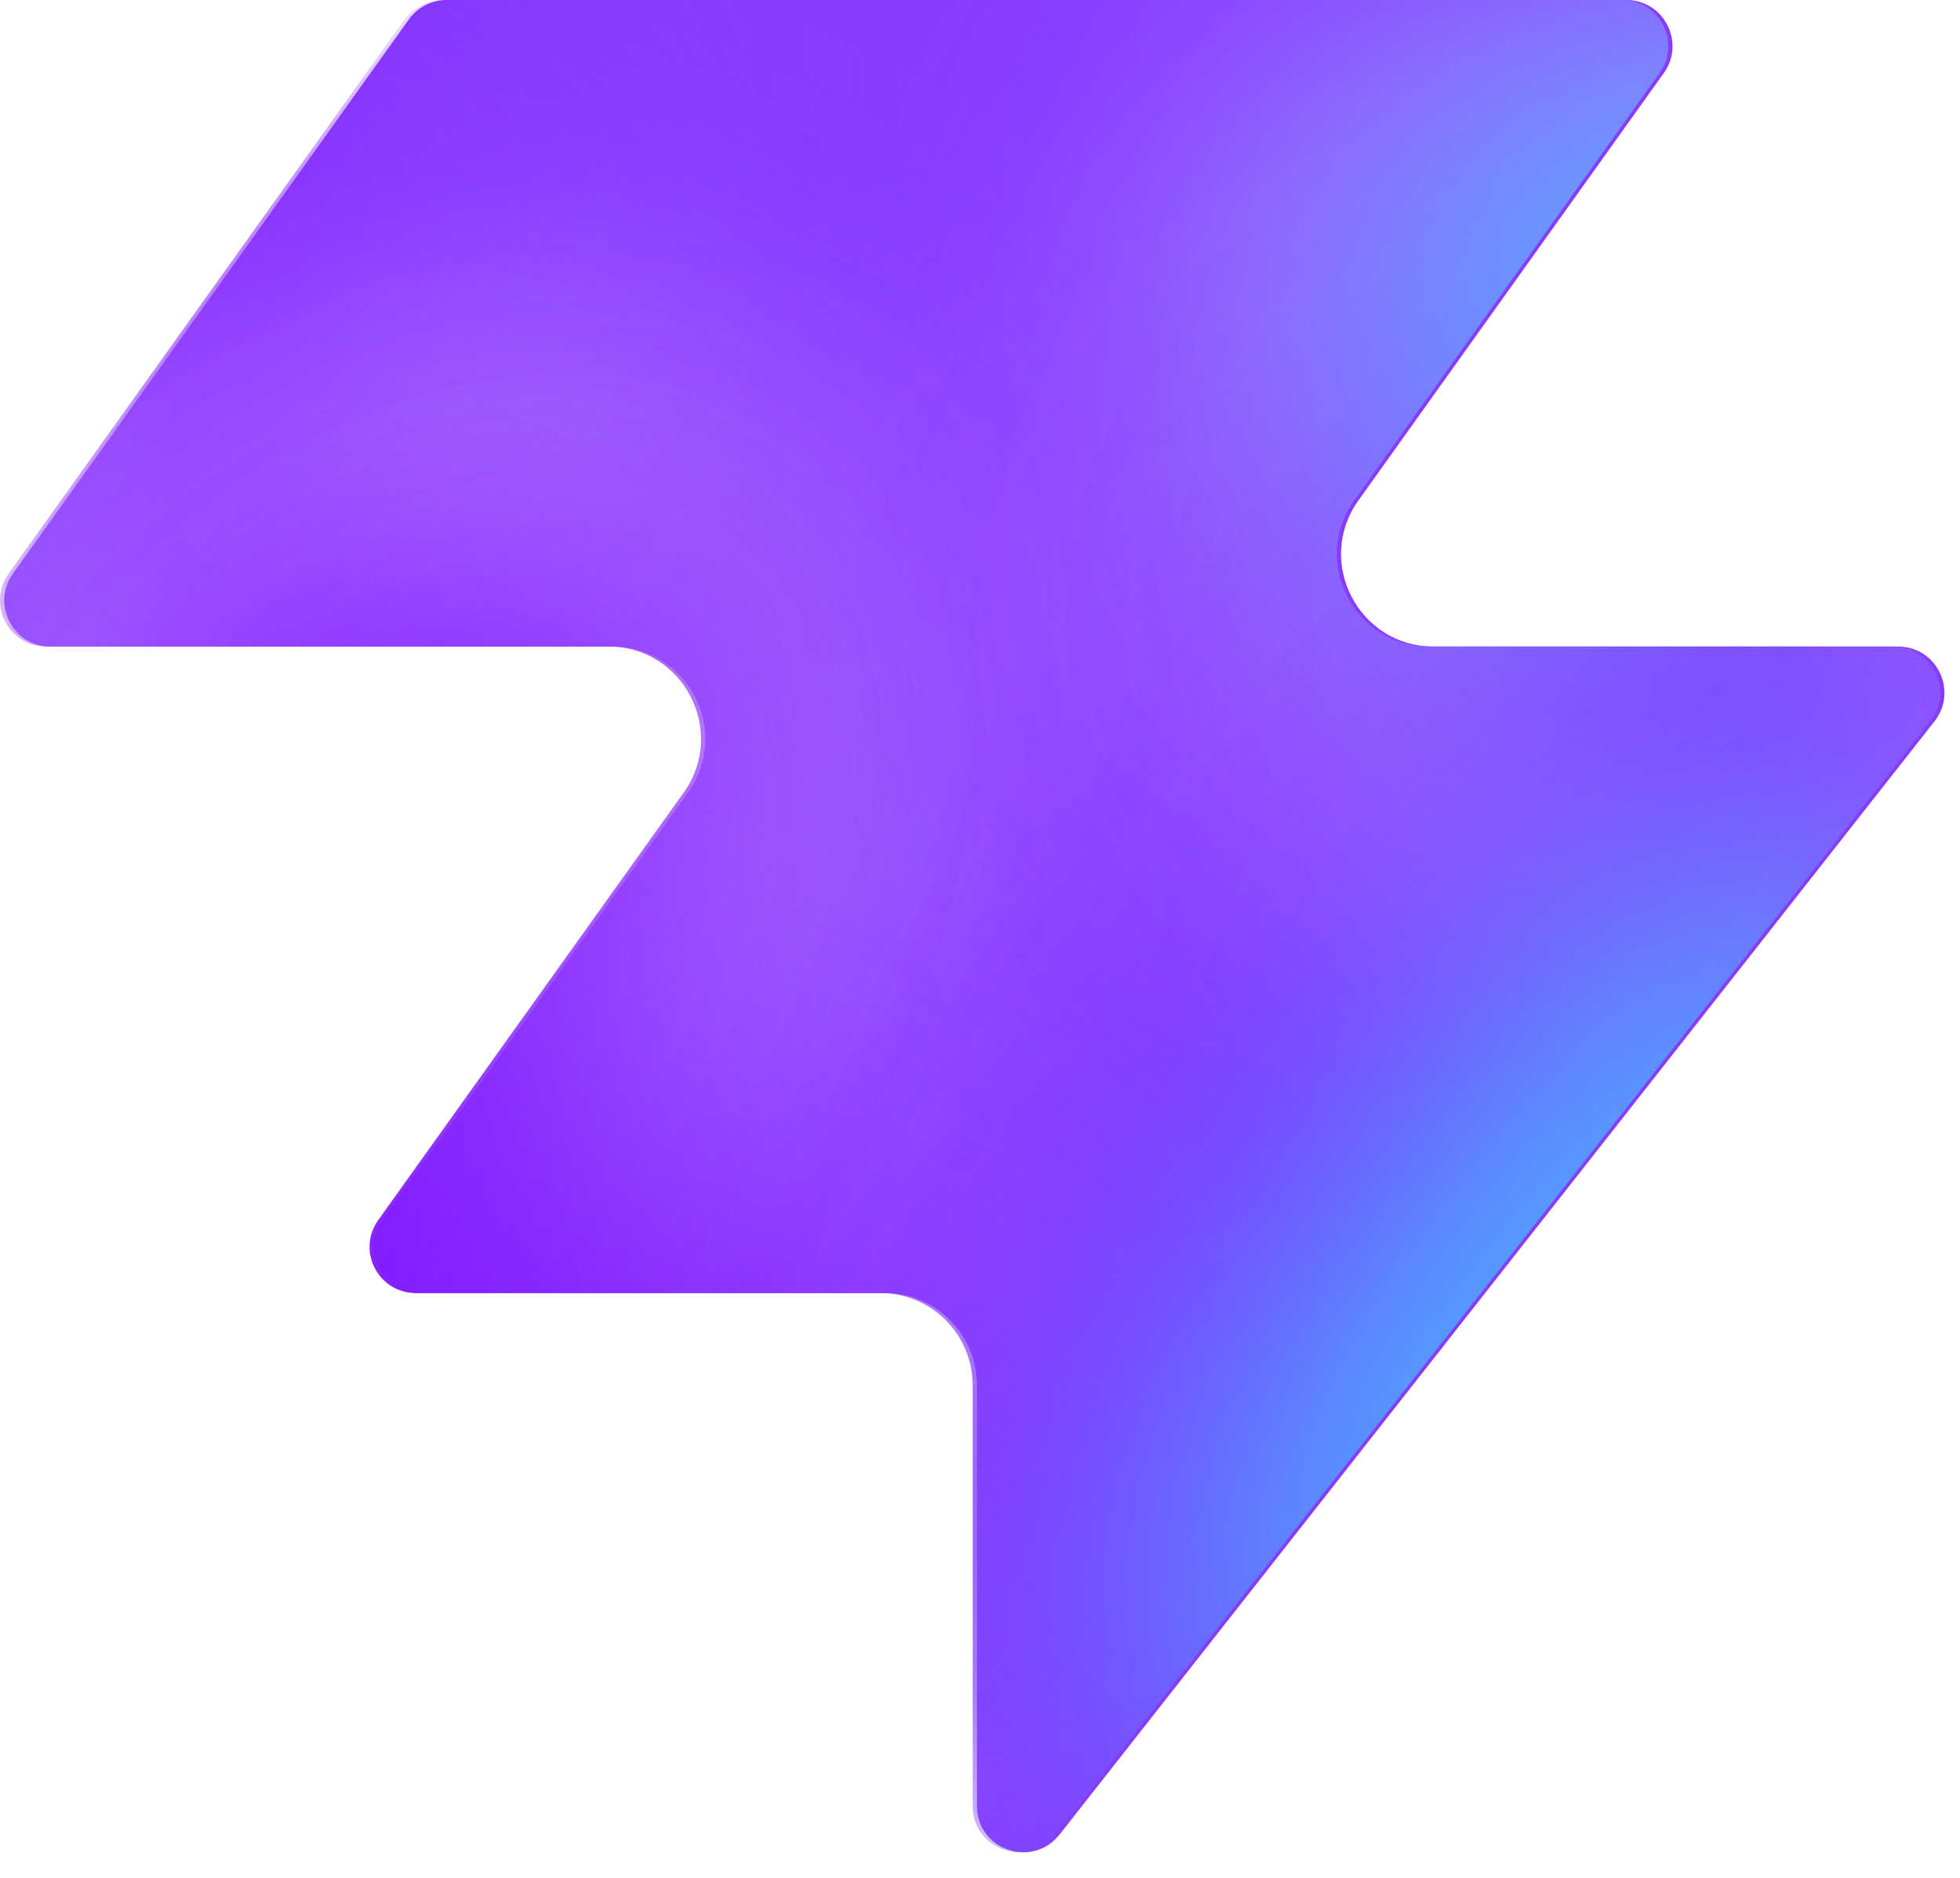
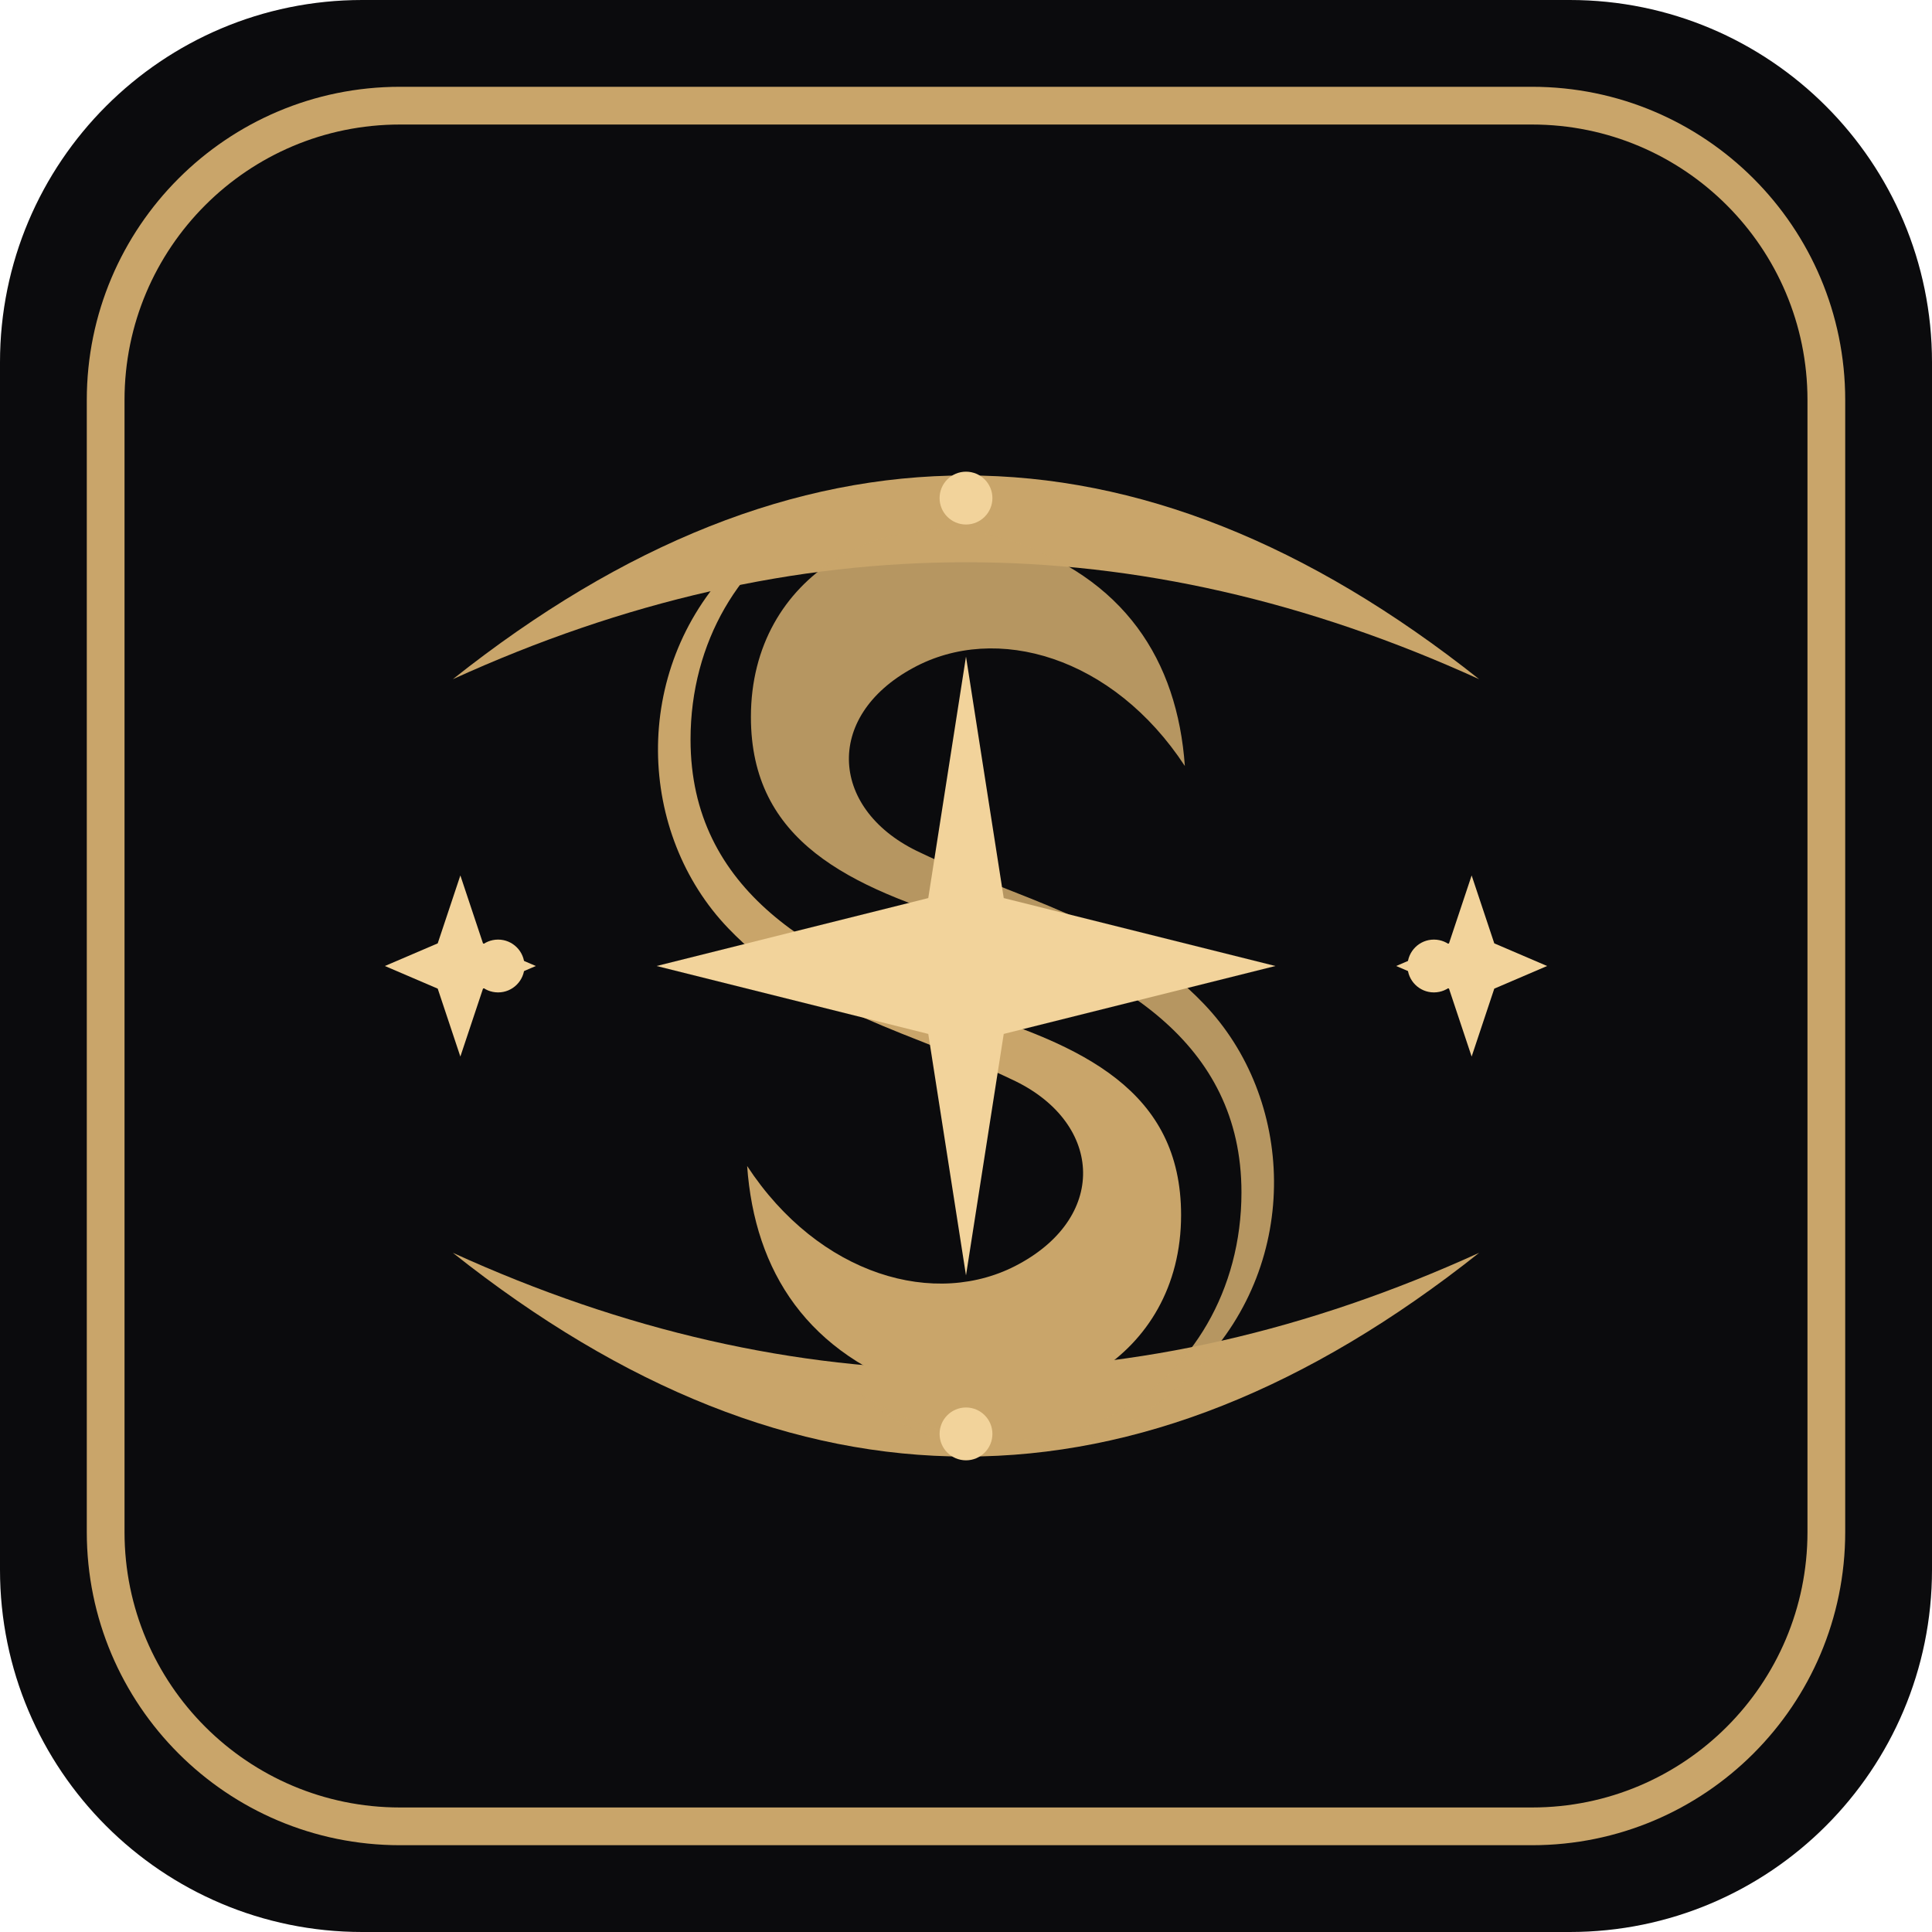
- <svg xmlns="http://www.w3.org/2000/svg" width="48" height="46" fill="none" viewBox="0 0 48 46">
-   <path fill="#863bff" d="M25.946 44.938c-.664.845-2.021.375-2.021-.698V33.937a2.26 2.26 0 0 0-2.262-2.262H10.287c-.92 0-1.456-1.04-.92-1.788l7.48-10.471c1.07-1.497 0-3.578-1.842-3.578H1.237c-.92 0-1.456-1.04-.92-1.788L10.013.474c.214-.297.556-.474.92-.474h28.894c.92 0 1.456 1.04.92 1.788l-7.48 10.471c-1.07 1.498 0 3.579 1.842 3.579h11.377c.943 0 1.473 1.088.89 1.83L25.947 44.94z" style="fill:#863bff;fill:color(display-p3 .525 .23 1);fill-opacity:1" />
-   <mask id="a" width="48" height="46" x="0" y="0" maskUnits="userSpaceOnUse" style="mask-type:alpha">
-     <path fill="#000" d="M25.842 44.938c-.664.844-2.021.375-2.021-.698V33.937a2.26 2.26 0 0 0-2.262-2.262H10.183c-.92 0-1.456-1.04-.92-1.788l7.48-10.471c1.07-1.498 0-3.579-1.842-3.579H1.133c-.92 0-1.456-1.04-.92-1.787L9.91.473c.214-.297.556-.474.92-.474h28.894c.92 0 1.456 1.04.92 1.788l-7.48 10.471c-1.07 1.498 0 3.578 1.842 3.578h11.377c.943 0 1.473 1.088.89 1.832L25.843 44.94z" style="fill:#000;fill-opacity:1" />
-   </mask>
-   <g mask="url(#a)">
-     <g filter="url(#b)">
-       <ellipse cx="5.508" cy="14.704" fill="#ede6ff" rx="5.508" ry="14.704" style="fill:#ede6ff;fill:color(display-p3 .927 .903 1);fill-opacity:1" transform="matrix(.00324 1 1 -.00324 -4.47 31.516)" />
-     </g>
-     <g filter="url(#c)">
-       <ellipse cx="10.399" cy="29.851" fill="#ede6ff" rx="10.399" ry="29.851" style="fill:#ede6ff;fill:color(display-p3 .927 .903 1);fill-opacity:1" transform="matrix(.00324 1 1 -.00324 -39.328 7.883)" />
-     </g>
-     <g filter="url(#d)">
-       <ellipse cx="5.508" cy="30.487" fill="#7e14ff" rx="5.508" ry="30.487" style="fill:#7e14ff;fill:color(display-p3 .492 .077 1);fill-opacity:1" transform="rotate(89.814 -25.913 -14.639)scale(1 -1)" />
-     </g>
-     <g filter="url(#e)">
-       <ellipse cx="5.508" cy="30.599" fill="#7e14ff" rx="5.508" ry="30.599" style="fill:#7e14ff;fill:color(display-p3 .492 .077 1);fill-opacity:1" transform="rotate(89.814 -32.644 -3.334)scale(1 -1)" />
-     </g>
-     <g filter="url(#f)">
-       <ellipse cx="5.508" cy="30.599" fill="#7e14ff" rx="5.508" ry="30.599" style="fill:#7e14ff;fill:color(display-p3 .492 .077 1);fill-opacity:1" transform="matrix(.00324 1 1 -.00324 -34.34 30.47)" />
-     </g>
-     <g filter="url(#g)">
-       <ellipse cx="14.072" cy="22.078" fill="#ede6ff" rx="14.072" ry="22.078" style="fill:#ede6ff;fill:color(display-p3 .927 .903 1);fill-opacity:1" transform="rotate(93.35 24.506 48.493)scale(-1 1)" />
-     </g>
-     <g filter="url(#h)">
-       <ellipse cx="3.47" cy="21.501" fill="#7e14ff" rx="3.47" ry="21.501" style="fill:#7e14ff;fill:color(display-p3 .492 .077 1);fill-opacity:1" transform="rotate(89.009 28.708 47.59)scale(-1 1)" />
-     </g>
-     <g filter="url(#i)">
-       <ellipse cx="3.47" cy="21.501" fill="#7e14ff" rx="3.47" ry="21.501" style="fill:#7e14ff;fill:color(display-p3 .492 .077 1);fill-opacity:1" transform="rotate(89.009 28.708 47.59)scale(-1 1)" />
-     </g>
-     <g filter="url(#j)">
-       <ellipse cx=".387" cy="8.972" fill="#7e14ff" rx="4.407" ry="29.108" style="fill:#7e14ff;fill:color(display-p3 .492 .077 1);fill-opacity:1" transform="rotate(39.51 .387 8.972)" />
-     </g>
-     <g filter="url(#k)">
-       <ellipse cx="47.523" cy="-6.092" fill="#7e14ff" rx="4.407" ry="29.108" style="fill:#7e14ff;fill:color(display-p3 .492 .077 1);fill-opacity:1" transform="rotate(37.892 47.523 -6.092)" />
-     </g>
-     <g filter="url(#l)">
-       <ellipse cx="41.412" cy="6.333" fill="#47bfff" rx="5.971" ry="9.665" style="fill:#47bfff;fill:color(display-p3 .28 .748 1);fill-opacity:1" transform="rotate(37.892 41.412 6.333)" />
-     </g>
-     <g filter="url(#m)">
-       <ellipse cx="-1.879" cy="38.332" fill="#7e14ff" rx="4.407" ry="29.108" style="fill:#7e14ff;fill:color(display-p3 .492 .077 1);fill-opacity:1" transform="rotate(37.892 -1.88 38.332)" />
-     </g>
-     <g filter="url(#n)">
-       <ellipse cx="-1.879" cy="38.332" fill="#7e14ff" rx="4.407" ry="29.108" style="fill:#7e14ff;fill:color(display-p3 .492 .077 1);fill-opacity:1" transform="rotate(37.892 -1.88 38.332)" />
-     </g>
-     <g filter="url(#o)">
-       <ellipse cx="35.651" cy="29.907" fill="#7e14ff" rx="4.407" ry="29.108" style="fill:#7e14ff;fill:color(display-p3 .492 .077 1);fill-opacity:1" transform="rotate(37.892 35.651 29.907)" />
-     </g>
-     <g filter="url(#p)">
-       <ellipse cx="38.418" cy="32.4" fill="#47bfff" rx="5.971" ry="15.297" style="fill:#47bfff;fill:color(display-p3 .28 .748 1);fill-opacity:1" transform="rotate(37.892 38.418 32.4)" />
-     </g>
+ <svg xmlns="http://www.w3.org/2000/svg" viewBox="0 0 512 512">
+   <rect width="512" height="512" rx="96" fill="#0b0b0d" />
+   <rect x="28" y="28" width="456" height="456" rx="78" fill="none" stroke="#c9a56a" stroke-width="10" />
+   <path d="M120 180 Q256 72 392 180 Q256 118 120 180Z" fill="#c9a56a" />
+   <path d="M120 332 Q256 440 392 332 Q256 394 120 332Z" fill="#c9a56a" />
+   <path d="M286 144 C236 110 183 144 183 196 C183 236 216 255 254 267 C287 277 313 289 313 322 C313 360 277 379 245 369 C214 359 200 337 198 309 C217 338 248 347 270 335 C294 322 292 297 268 286 C243 274 214 268 193 246 C169 221 167 178 194 150 C220 122 260 120 286 144Z" fill="#c9a56a" />
+   <path d="M226 368 C276 402 329 368 329 316 C329 276 296 257 258 245 C225 235 199 223 199 190 C199 152 235 133 267 143 C298 153 312 175 314 203 C295 174 264 165 242 177 C218 190 220 215 244 226 C269 238 298 244 319 266 C343 291 345 334 318 362 C292 390 252 392 226 368Z" fill="#c9a56a" opacity="0.9" />
+   <g fill="#f2d39b">
+     <path d="M256 174 L266 238 L338 256 L266 274 L256 338 L246 274 L174 256 L246 238 Z" />
+     <circle cx="256" cy="132" r="7" />
+     <circle cx="256" cy="380" r="7" />
+     <circle cx="132" cy="256" r="7" />
+     <circle cx="380" cy="256" r="7" />
+     <path d="M102 256 L116 250 L122 232 L128 250 L142 256 L128 262 L122 280 L116 262 Z" />
+     <path d="M370 256 L384 250 L390 232 L396 250 L410 256 L396 262 L390 280 L384 262 Z" />
  </g>
-   <defs>
-     <filter id="b" width="60.045" height="41.654" x="-19.77" y="16.149" color-interpolation-filters="sRGB" filterUnits="userSpaceOnUse">
-       <feFlood flood-opacity="0" result="BackgroundImageFix" />
-       <feBlend in="SourceGraphic" in2="BackgroundImageFix" result="shape" />
-       <feGaussianBlur result="effect1_foregroundBlur_2002_17158" stdDeviation="7.659" />
-     </filter>
-     <filter id="c" width="90.34" height="51.437" x="-54.613" y="-7.533" color-interpolation-filters="sRGB" filterUnits="userSpaceOnUse">
-       <feFlood flood-opacity="0" result="BackgroundImageFix" />
-       <feBlend in="SourceGraphic" in2="BackgroundImageFix" result="shape" />
-       <feGaussianBlur result="effect1_foregroundBlur_2002_17158" stdDeviation="7.659" />
-     </filter>
-     <filter id="d" width="79.355" height="29.4" x="-49.64" y="2.03" color-interpolation-filters="sRGB" filterUnits="userSpaceOnUse">
-       <feFlood flood-opacity="0" result="BackgroundImageFix" />
-       <feBlend in="SourceGraphic" in2="BackgroundImageFix" result="shape" />
-       <feGaussianBlur result="effect1_foregroundBlur_2002_17158" stdDeviation="4.596" />
-     </filter>
-     <filter id="e" width="79.579" height="29.4" x="-45.045" y="20.029" color-interpolation-filters="sRGB" filterUnits="userSpaceOnUse">
-       <feFlood flood-opacity="0" result="BackgroundImageFix" />
-       <feBlend in="SourceGraphic" in2="BackgroundImageFix" result="shape" />
-       <feGaussianBlur result="effect1_foregroundBlur_2002_17158" stdDeviation="4.596" />
-     </filter>
-     <filter id="f" width="79.579" height="29.4" x="-43.513" y="21.178" color-interpolation-filters="sRGB" filterUnits="userSpaceOnUse">
-       <feFlood flood-opacity="0" result="BackgroundImageFix" />
-       <feBlend in="SourceGraphic" in2="BackgroundImageFix" result="shape" />
-       <feGaussianBlur result="effect1_foregroundBlur_2002_17158" stdDeviation="4.596" />
-     </filter>
-     <filter id="g" width="74.749" height="58.852" x="15.756" y="-17.901" color-interpolation-filters="sRGB" filterUnits="userSpaceOnUse">
-       <feFlood flood-opacity="0" result="BackgroundImageFix" />
-       <feBlend in="SourceGraphic" in2="BackgroundImageFix" result="shape" />
-       <feGaussianBlur result="effect1_foregroundBlur_2002_17158" stdDeviation="7.659" />
-     </filter>
-     <filter id="h" width="61.377" height="25.362" x="23.548" y="2.284" color-interpolation-filters="sRGB" filterUnits="userSpaceOnUse">
-       <feFlood flood-opacity="0" result="BackgroundImageFix" />
-       <feBlend in="SourceGraphic" in2="BackgroundImageFix" result="shape" />
-       <feGaussianBlur result="effect1_foregroundBlur_2002_17158" stdDeviation="4.596" />
-     </filter>
-     <filter id="i" width="61.377" height="25.362" x="23.548" y="2.284" color-interpolation-filters="sRGB" filterUnits="userSpaceOnUse">
-       <feFlood flood-opacity="0" result="BackgroundImageFix" />
-       <feBlend in="SourceGraphic" in2="BackgroundImageFix" result="shape" />
-       <feGaussianBlur result="effect1_foregroundBlur_2002_17158" stdDeviation="4.596" />
-     </filter>
-     <filter id="j" width="56.045" height="63.649" x="-27.636" y="-22.853" color-interpolation-filters="sRGB" filterUnits="userSpaceOnUse">
-       <feFlood flood-opacity="0" result="BackgroundImageFix" />
-       <feBlend in="SourceGraphic" in2="BackgroundImageFix" result="shape" />
-       <feGaussianBlur result="effect1_foregroundBlur_2002_17158" stdDeviation="4.596" />
-     </filter>
-     <filter id="k" width="54.814" height="64.646" x="20.116" y="-38.415" color-interpolation-filters="sRGB" filterUnits="userSpaceOnUse">
-       <feFlood flood-opacity="0" result="BackgroundImageFix" />
-       <feBlend in="SourceGraphic" in2="BackgroundImageFix" result="shape" />
-       <feGaussianBlur result="effect1_foregroundBlur_2002_17158" stdDeviation="4.596" />
-     </filter>
-     <filter id="l" width="33.541" height="35.313" x="24.641" y="-11.323" color-interpolation-filters="sRGB" filterUnits="userSpaceOnUse">
-       <feFlood flood-opacity="0" result="BackgroundImageFix" />
-       <feBlend in="SourceGraphic" in2="BackgroundImageFix" result="shape" />
-       <feGaussianBlur result="effect1_foregroundBlur_2002_17158" stdDeviation="4.596" />
-     </filter>
-     <filter id="m" width="54.814" height="64.646" x="-29.286" y="6.009" color-interpolation-filters="sRGB" filterUnits="userSpaceOnUse">
-       <feFlood flood-opacity="0" result="BackgroundImageFix" />
-       <feBlend in="SourceGraphic" in2="BackgroundImageFix" result="shape" />
-       <feGaussianBlur result="effect1_foregroundBlur_2002_17158" stdDeviation="4.596" />
-     </filter>
-     <filter id="n" width="54.814" height="64.646" x="-29.286" y="6.009" color-interpolation-filters="sRGB" filterUnits="userSpaceOnUse">
-       <feFlood flood-opacity="0" result="BackgroundImageFix" />
-       <feBlend in="SourceGraphic" in2="BackgroundImageFix" result="shape" />
-       <feGaussianBlur result="effect1_foregroundBlur_2002_17158" stdDeviation="4.596" />
-     </filter>
-     <filter id="o" width="54.814" height="64.646" x="8.244" y="-2.416" color-interpolation-filters="sRGB" filterUnits="userSpaceOnUse">
-       <feFlood flood-opacity="0" result="BackgroundImageFix" />
-       <feBlend in="SourceGraphic" in2="BackgroundImageFix" result="shape" />
-       <feGaussianBlur result="effect1_foregroundBlur_2002_17158" stdDeviation="4.596" />
-     </filter>
-     <filter id="p" width="39.409" height="43.623" x="18.713" y="10.588" color-interpolation-filters="sRGB" filterUnits="userSpaceOnUse">
-       <feFlood flood-opacity="0" result="BackgroundImageFix" />
-       <feBlend in="SourceGraphic" in2="BackgroundImageFix" result="shape" />
-       <feGaussianBlur result="effect1_foregroundBlur_2002_17158" stdDeviation="4.596" />
-     </filter>
-   </defs>
</svg>
